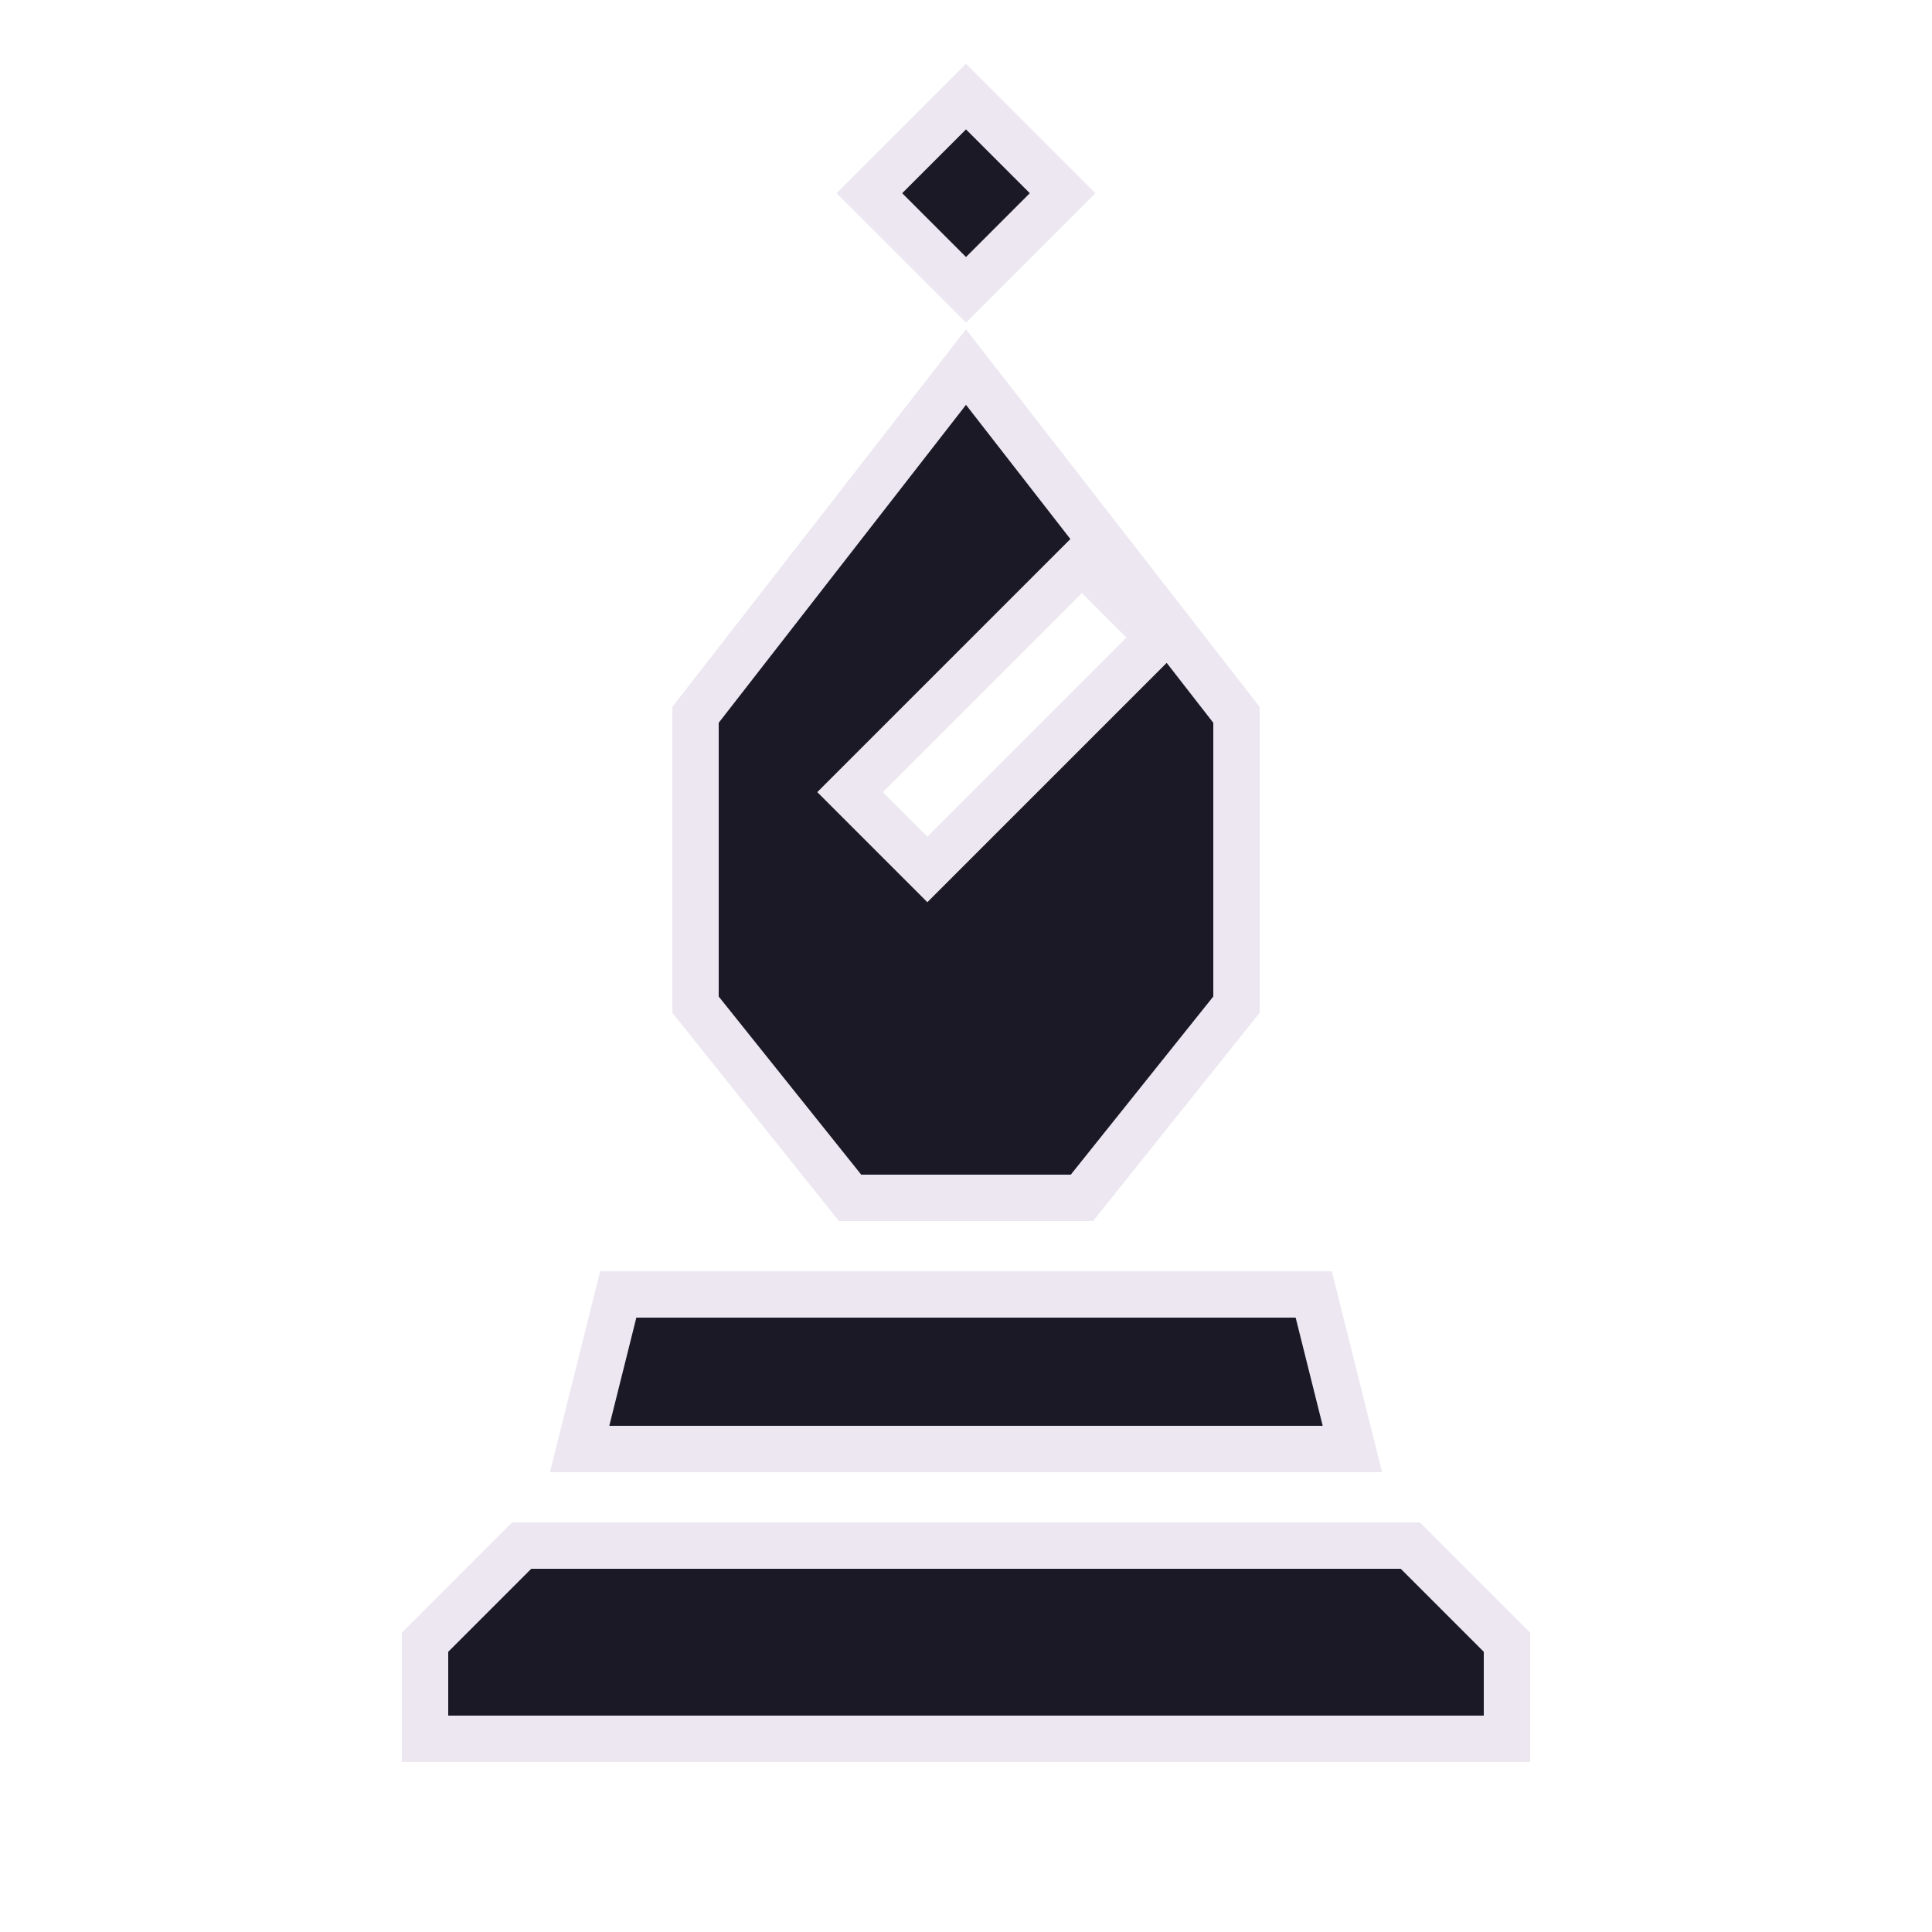
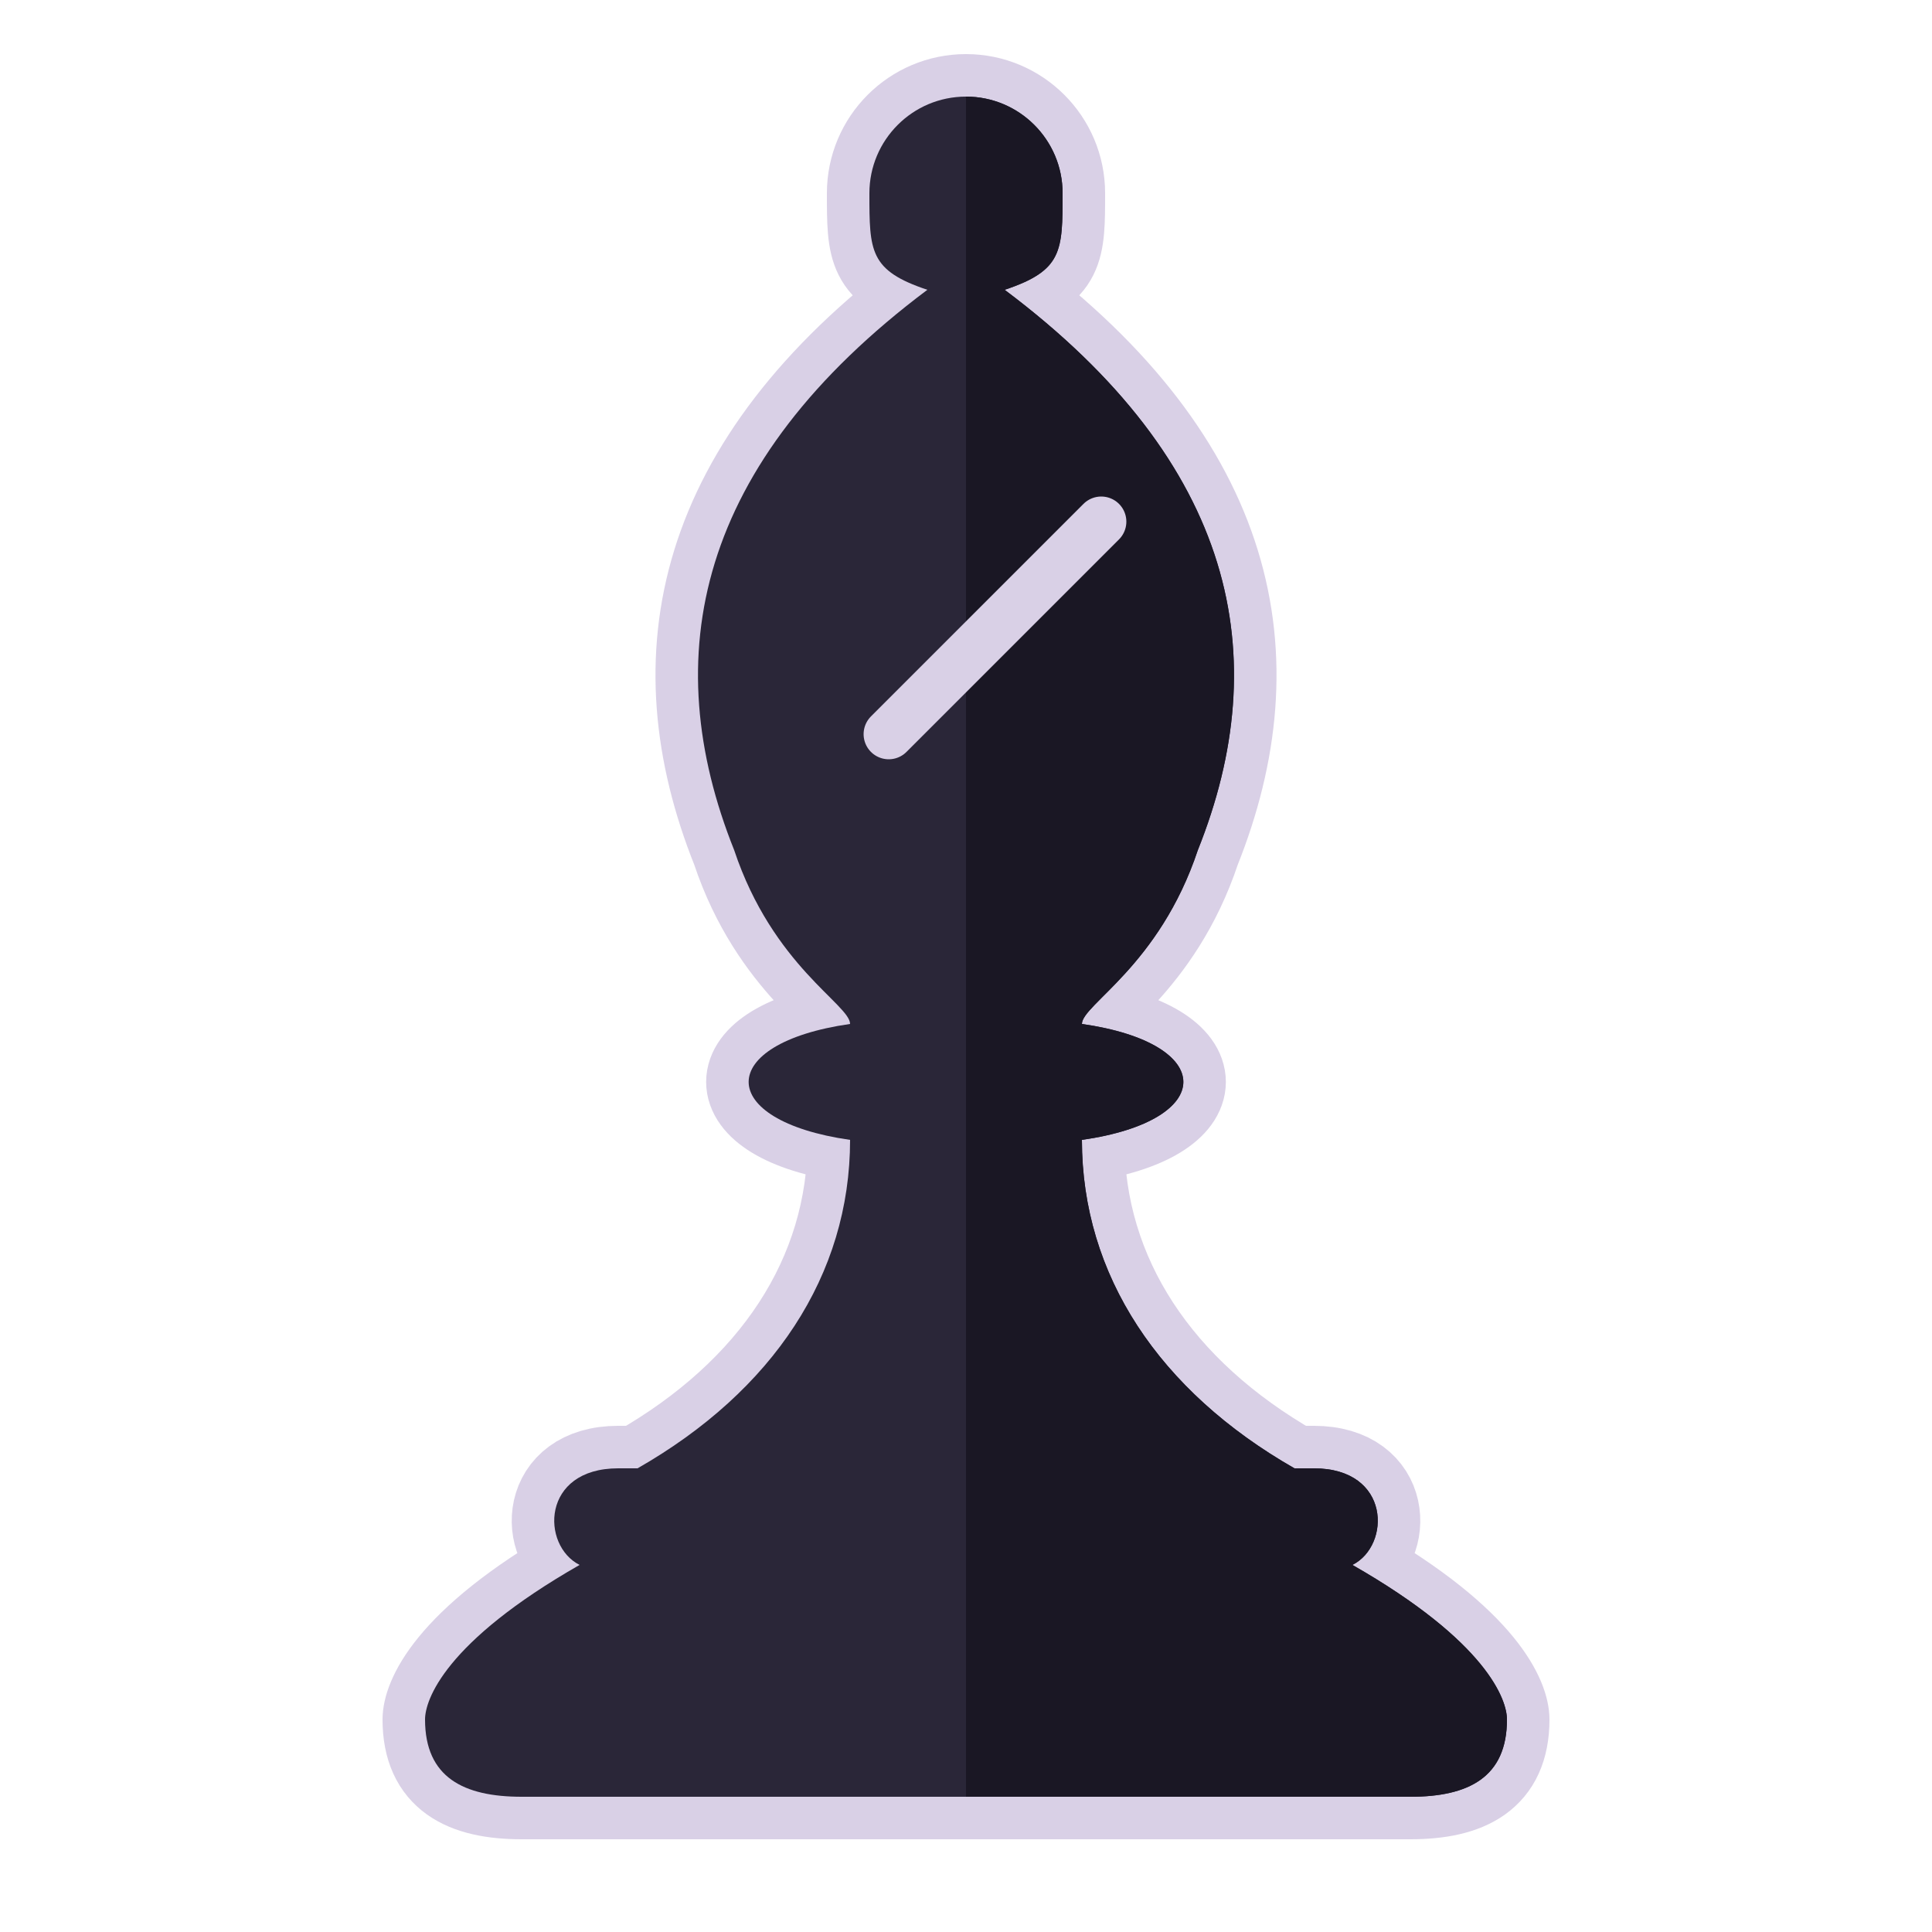
<svg xmlns="http://www.w3.org/2000/svg" viewBox="0 0 100 100">
-   <path d="M50 5L55 10L50 15L45 10Z M50 19L64 37L64 52L56 62L44 62L36 52L36 37Z M56 29L60 33L48 45L44 41Z M32 67L68 67L70 75L30 75Z M22 90L78 90L78 85L73 80L27 80L22 85Z" fill="#1b1926" fill-rule="evenodd" stroke="#ece7f1" stroke-width="2.4" stroke-linejoin="miter" />
+   <clipPath id="c">
+     <path d="M50 5C52.76 5 55 7.24 55 10C55 13 55 14 52 15C64 24 66 34 62 44C60 50 56 52 56 53C63 54 63 58 56 59C56 66 60 72 67 76L68 76C72 76 72 80 70 81C77 85 78 88 78 89C78 92 76 93 73 93L50 93L27 93C24 93 22 92 22 89C22 88 23 85 30 81C28 80 28 76 32 76L33 76C40 72 44 66 44 59C37 58 37 54 44 53C44 52 40 50 38 44C34 34 36 24 48 15C45 14 45 13 45 10C45 7.24 47.24 5 50 5Z" />
+   </clipPath>
+   <path d="M50 5C52.76 5 55 7.24 55 10C55 13 55 14 52 15C64 24 66 34 62 44C60 50 56 52 56 53C63 54 63 58 56 59C56 66 60 72 67 76L68 76C72 76 72 80 70 81C77 85 78 88 78 89C78 92 76 93 73 93L50 93L27 93C24 93 22 92 22 89C22 88 23 85 30 81C28 80 28 76 32 76L33 76C40 72 44 66 44 59C37 58 37 54 44 53C44 52 40 50 38 44C34 34 36 24 48 15C45 14 45 13 45 10C45 7.24 47.24 5 50 5Z" stroke="#d9d0e6" stroke-width="4.4" stroke-linejoin="round" />
+   <path d="M50 5C52.76 5 55 7.24 55 10C55 13 55 14 52 15C64 24 66 34 62 44C60 50 56 52 56 53C63 54 63 58 56 59C56 66 60 72 67 76L68 76C72 76 72 80 70 81C77 85 78 88 78 89C78 92 76 93 73 93L50 93L27 93C24 93 22 92 22 89C22 88 23 85 30 81C28 80 28 76 32 76L33 76C40 72 44 66 44 59C37 58 37 54 44 53C44 52 40 50 38 44C34 34 36 24 48 15C45 14 45 13 45 10C45 7.24 47.24 5 50 5Z" fill="#2a2638" />
+   <rect x="50" width="50" height="100" fill="#1a1724" clip-path="url(#c)" />
+   <path d="M57 27L46 38" stroke="#d9d0e6" stroke-width="2.6" stroke-linecap="round" />
</svg>
